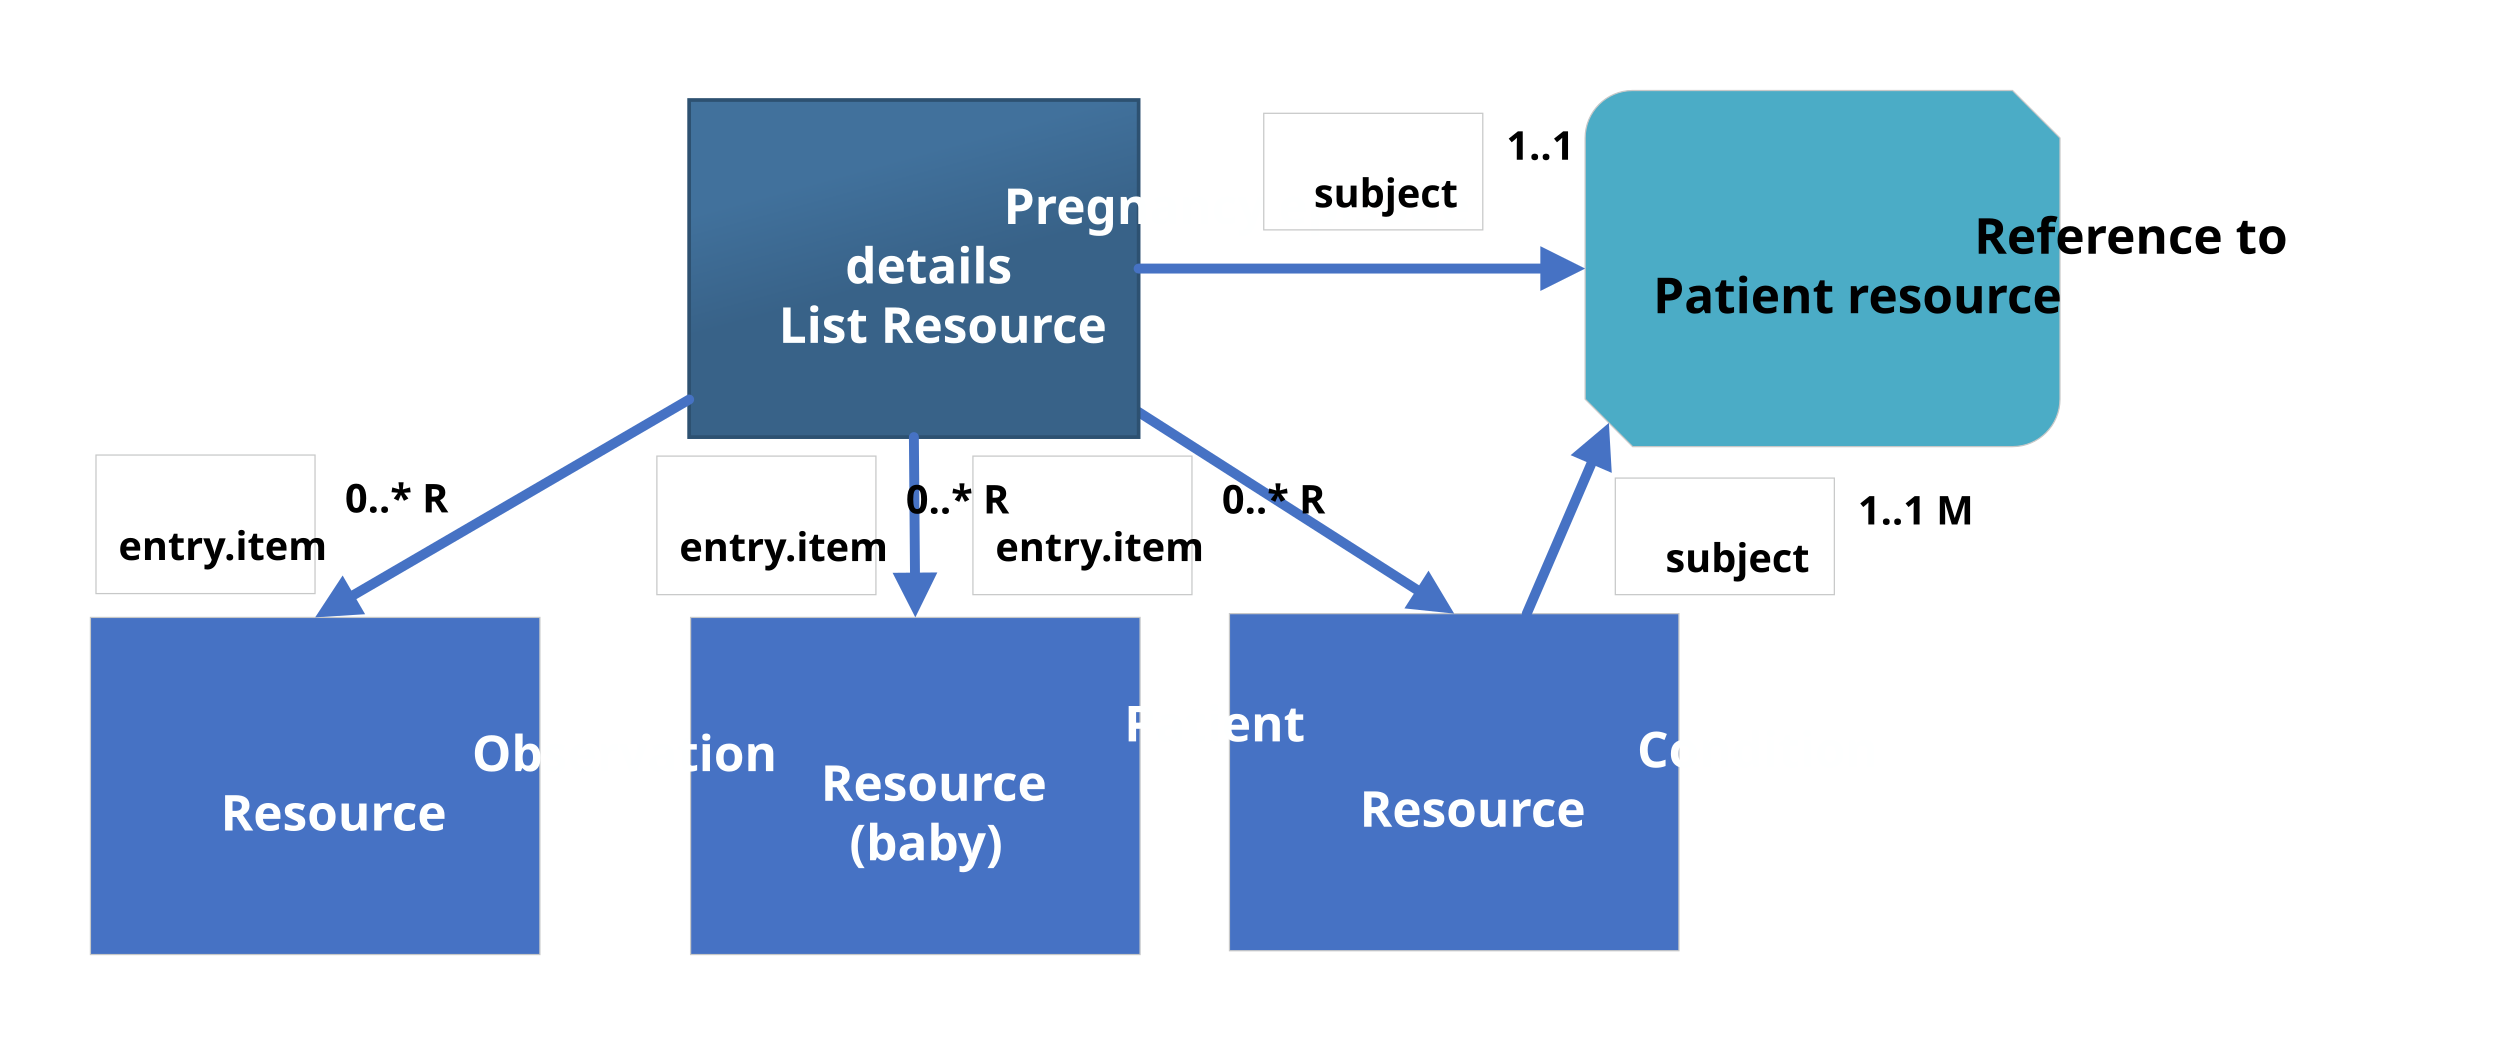
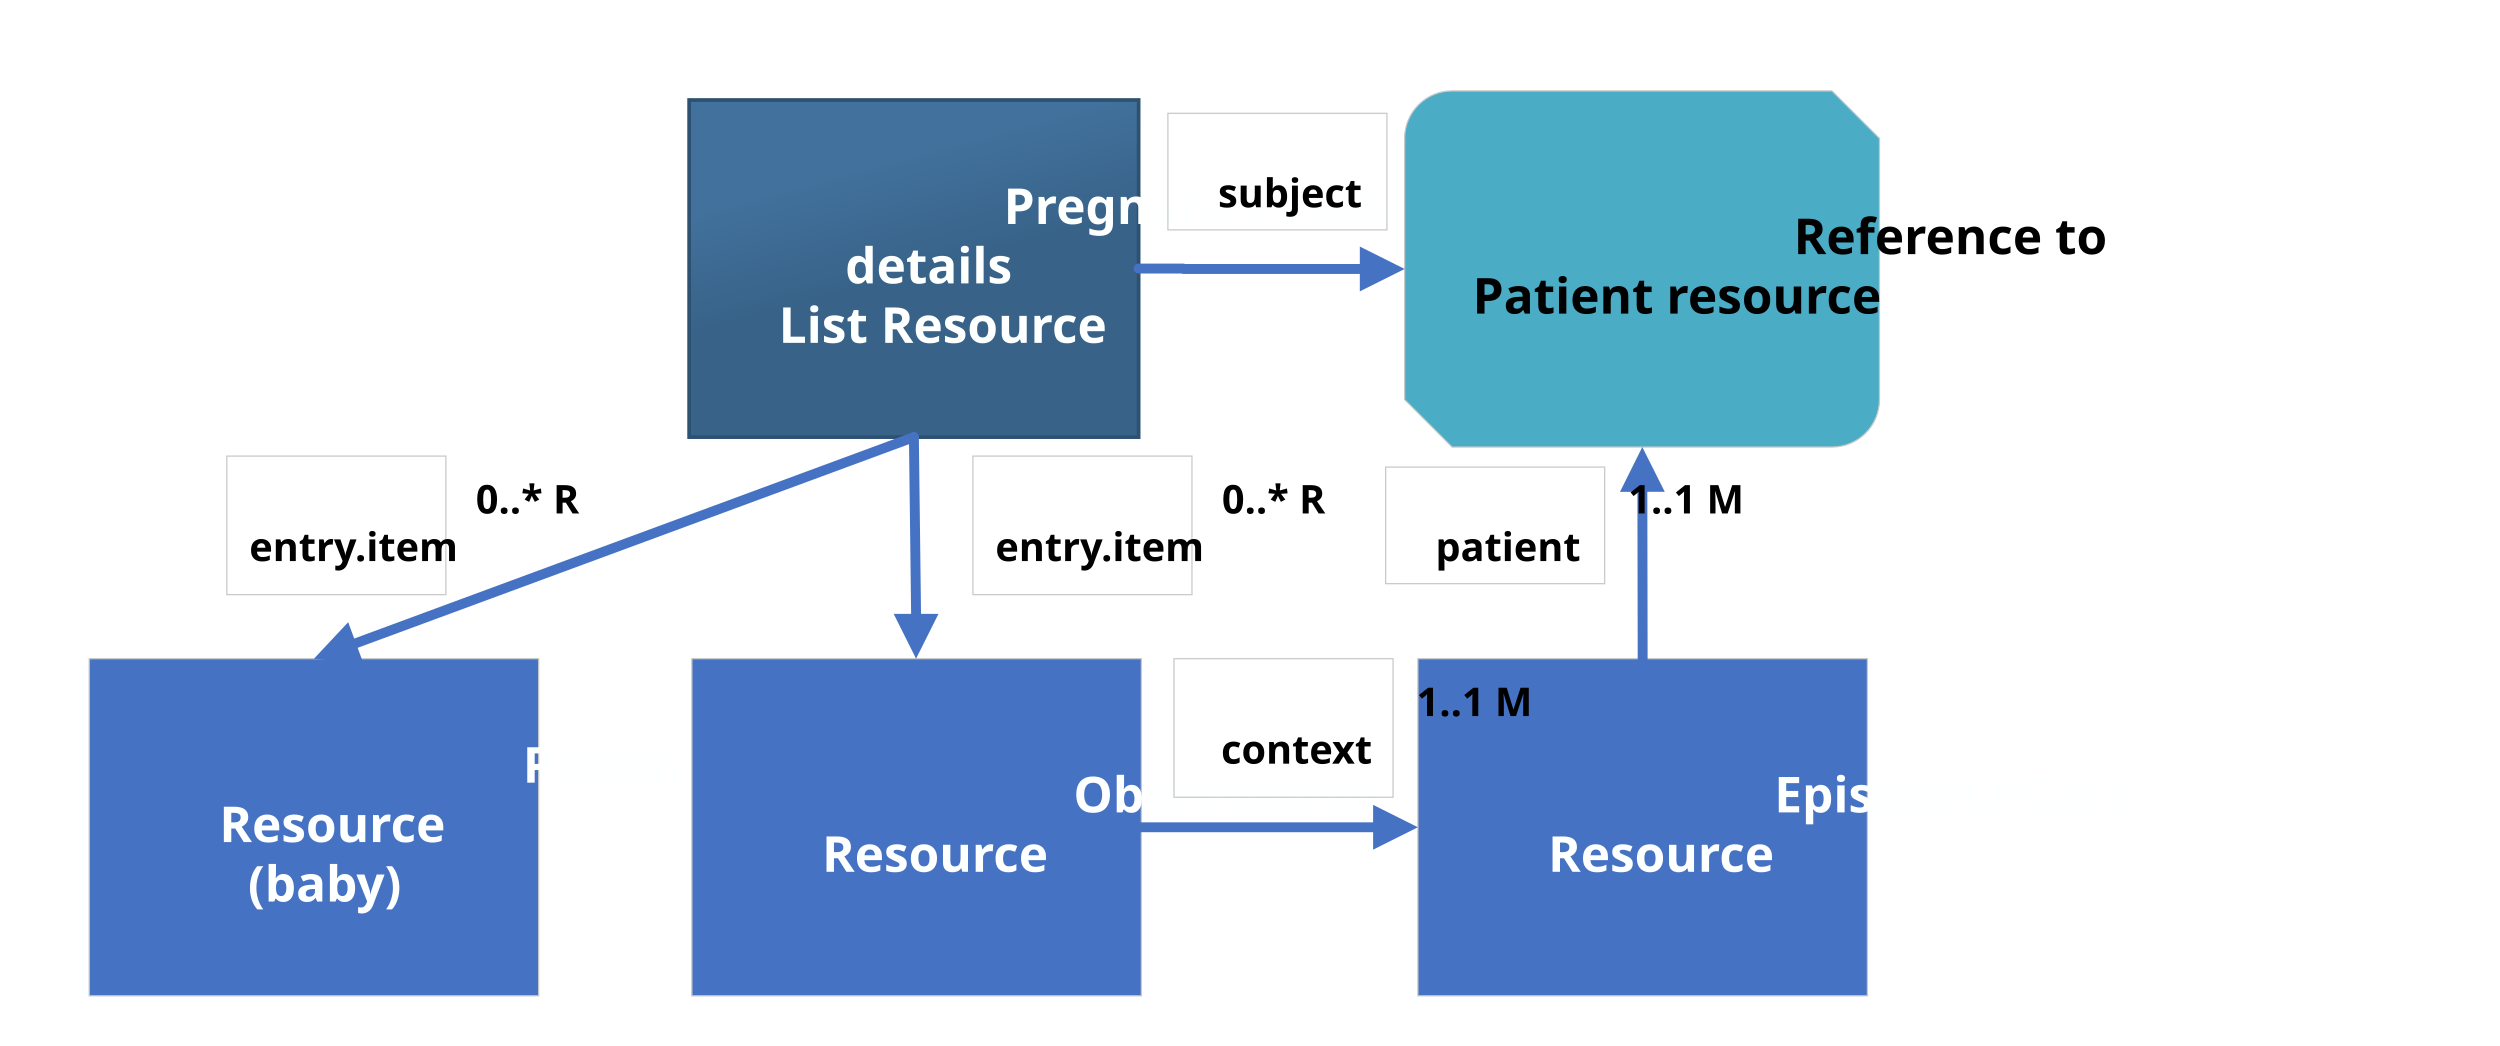
<svg xmlns="http://www.w3.org/2000/svg" xmlns:ns1="http://schemas.microsoft.com/visio/2003/SVGExtensions/" xmlns:xlink="http://www.w3.org/1999/xlink" width="7.007in" height="2.929in" viewBox="0 0 504.523 210.873" xml:space="preserve" color-interpolation-filters="sRGB" class="st13">
  <ns1:documentProperties ns1:langID="1033" ns1:metric="true" ns1:viewMarkup="false">
    <ns1:userDefs>
      <ns1:ud ns1:nameU="msvSubprocessMaster" ns1:prompt="" ns1:val="VT4(Rectangle)" />
      <ns1:ud ns1:nameU="msvNoAutoConnect" ns1:val="VT0(1):26" />
    </ns1:userDefs>
  </ns1:documentProperties>
  <style type="text/css">
	
		.st1 {fill:#4672c4;stroke:#c7c8c8;stroke-width:0.25}
		.st2 {fill:#feffff;font-family:Calibri;font-size:0.833em;font-weight:bold}
		.st3 {font-size:1em}
- 		.st4 {marker-end:url(#mrkr4-10);stroke:#4672c4;stroke-linecap:round;stroke-linejoin:round;stroke-width:2}
- 		.st5 {fill:#4672c4;fill-opacity:1;stroke:#4672c4;stroke-opacity:1;stroke-width:0.442}
- 		.st6 {fill:none;stroke:#c7c8c8;stroke-width:0.25}
- 		.st7 {fill:#000000;font-family:Calibri;font-size:0.667em;font-weight:bold}
- 		.st8 {fill:url(#grad0-18);stroke:#2d5171;stroke-width:0.75}
- 		.st9 {fill:#4672c4;fill-opacity:0;stroke:#c7c8c8;stroke-width:0.25}
- 		.st10 {fill:#4bacc6;stroke:#c7c8c8;stroke-width:0.25}
- 		.st11 {fill:#000000;font-family:Calibri;font-size:0.833em;font-weight:bold}
- 		.st12 {marker-start:url(#mrkr4-59);stroke:#4672c4;stroke-linecap:round;stroke-linejoin:round;stroke-width:2}
+ 		.st4 {fill:none;stroke:#c7c8c8;stroke-width:0.25}
+ 		.st5 {fill:#000000;font-family:Calibri;font-size:0.667em;font-weight:bold}
+ 		.st6 {fill:url(#grad0-12);stroke:#2d5171;stroke-width:0.75}
+ 		.st7 {fill:#4672c4;fill-opacity:0;stroke:#c7c8c8;stroke-width:0.25}
+ 		.st8 {fill:#4bacc6;stroke:#c7c8c8;stroke-width:0.25}
+ 		.st9 {fill:#000000;font-family:Calibri;font-size:0.833em;font-weight:bold}
+ 		.st10 {marker-end:url(#mrkr4-29);stroke:#4672c4;stroke-linecap:round;stroke-linejoin:round;stroke-width:2}
+ 		.st11 {fill:#4672c4;fill-opacity:1;stroke:#4672c4;stroke-opacity:1;stroke-width:0.442}
+ 		.st12 {marker-start:url(#mrkr4-54);stroke:#4672c4;stroke-linecap:round;stroke-linejoin:round;stroke-width:2}
		.st13 {fill:none;fill-rule:evenodd;font-size:12px;overflow:visible;stroke-linecap:square;stroke-miterlimit:3}
	
	</style>
  <defs id="Patterns_And_Gradients">
-     <linearGradient id="grad0-18" x1="0" y1="0" x2="1" y2="0" gradientTransform="rotate(250 0.5 0.5)">
+     <linearGradient id="grad0-12" x1="0" y1="0" x2="1" y2="0" gradientTransform="rotate(250 0.5 0.5)">
      <stop offset="0" stop-color="#386288" stop-opacity="1" />
      <stop offset="0.48" stop-color="#386288" stop-opacity="1" />
      <stop offset="0.82" stop-color="#41719c" stop-opacity="1" />
    </linearGradient>
  </defs>
  <defs id="Markers">
    <g id="lend4">
      <path d="M 2 1 L 0 0 L 2 -1 L 2 1 " style="stroke:none" />
    </g>
-     <marker id="mrkr4-10" class="st5" ns1:arrowType="4" ns1:arrowSize="2" ns1:setback="4.52" refX="-4.52" orient="auto" markerUnits="strokeWidth" overflow="visible">
+     <marker id="mrkr4-29" class="st11" ns1:arrowType="4" ns1:arrowSize="2" ns1:setback="4.52" refX="-4.52" orient="auto" markerUnits="strokeWidth" overflow="visible">
      <use xlink:href="#lend4" transform="scale(-2.26,-2.26) " />
    </marker>
-     <marker id="mrkr4-59" class="st5" ns1:arrowType="4" ns1:arrowSize="2" ns1:setback="4.34" refX="4.34" orient="auto" markerUnits="strokeWidth" overflow="visible">
+     <marker id="mrkr4-54" class="st11" ns1:arrowType="4" ns1:arrowSize="2" ns1:setback="4.34" refX="4.34" orient="auto" markerUnits="strokeWidth" overflow="visible">
      <use xlink:href="#lend4" transform="scale(2.26) " />
    </marker>
  </defs>
  <g ns1:mID="0" ns1:index="1" ns1:groupContext="foregroundPage">
    <ns1:userDefs>
      <ns1:ud ns1:nameU="msvThemeOrder" ns1:val="VT0(0):26" />
    </ns1:userDefs>
    <ns1:pageProperties ns1:drawingScale="0.0393701" ns1:pageScale="0.0393701" ns1:drawingUnits="24" ns1:shadowOffsetX="8.50394" ns1:shadowOffsetY="-8.50394" />
    <ns1:layer ns1:name="Connector" ns1:index="0" />
-     <a xlink:href="explore_pregnancy_episode.html#mapping-for-pregnancy-episode-details-condition" xlink:title="Condition resource">
-       <g id="shape3-1" ns1:mID="3" ns1:groupContext="shape" transform="translate(248.115,-19.0161)">
+     <a xlink:href="explore_pregnancy_episode.html#mapping-for-pregnancy-episode-details-episodeofcare" xlink:title="EpisodeOfCare resource">
+       <g id="shape3-1" ns1:mID="3" ns1:groupContext="shape" transform="translate(286.146,-9.92126)">
        <ns1:custProps>
          <ns1:cp ns1:nameU="Row_1" ns1:lbl="title" ns1:type="0" ns1:langID="2057" ns1:val="VT4(Bundle)" />
        </ns1:custProps>
        <ns1:userDefs>
          <ns1:ud ns1:nameU="visVersion" ns1:val="VT0(15):26" />
          <ns1:ud ns1:nameU="visAltText" ns1:val="VT4(Bundle)" />
        </ns1:userDefs>
        <ns1:textBlock ns1:margins="rect(4,4,4,4)" ns1:tabSpace="42.5197" />
        <ns1:textRect cx="45.354" cy="176.858" width="90.71" height="68.031" />
        <rect x="0" y="142.842" width="90.709" height="68.031" class="st1" />
-         <text x="25.09" y="173.86" class="st2" ns1:langID="2057">
-           <ns1:paragraph ns1:horizAlign="1" />
-           <ns1:tabList />Condition<ns1:newlineChar />
+         <text x="14.75" y="173.86" class="st2" ns1:langID="2057">
+           <ns1:paragraph ns1:horizAlign="1" />
+           <ns1:tabList />EpisodeOfCare<ns1:newlineChar />
          <tspan x="26.27" dy="1.2em" class="st3">Resource</tspan>
        </text>
      </g>
    </a>
-     <g id="shape4-5" ns1:mID="4" ns1:groupContext="shape" ns1:layerMember="0" transform="translate(229.785,-127.72)">
-       <ns1:userDefs>
-         <ns1:ud ns1:nameU="visVersion" ns1:val="VT0(15):26" />
-       </ns1:userDefs>
-       <path d="M0 210.87 L56.07 246.68" class="st4" />
-     </g>
-     <g id="shape7-11" ns1:mID="7" ns1:groupContext="shape" transform="translate(196.345,-90.8783)">
+     <g id="shape7-5" ns1:mID="7" ns1:groupContext="shape" transform="translate(196.345,-90.8783)">
      <ns1:textBlock ns1:margins="rect(4,4,4,4)" ns1:tabSpace="42.5197" />
      <ns1:textRect cx="22.102" cy="196.893" width="44.21" height="27.961" />
-       <rect x="0" y="182.912" width="44.204" height="27.961" class="st6" />
-       <text x="12.79" y="194.49" class="st7" ns1:langID="1033">
+       <rect x="0" y="182.912" width="44.204" height="27.961" class="st4" />
+       <text x="12.79" y="194.49" class="st5" ns1:langID="1033">
        <ns1:paragraph ns1:horizAlign="1" />
        <ns1:tabList />0..* R<ns1:newlineChar />
        <tspan x="4.53" dy="1.2em" class="st3">entry.item </tspan>
      </text>
    </g>
    <a xlink:href="explore_pregnancy_episode.html#mapping-for-pregnancy-episode-details-list" xlink:title="Pregnancy episode details List resource">
-       <g id="shape8-15" ns1:mID="8" ns1:groupContext="shape" transform="translate(139.076,-122.67)">
-         <ns1:custProps>
-           <ns1:cp ns1:nameU="Row_1" ns1:lbl="title" ns1:type="0" ns1:langID="2057" ns1:val="VT4(Bundle)" />
-         </ns1:custProps>
-         <ns1:userDefs>
-           <ns1:ud ns1:nameU="visVersion" ns1:val="VT0(15):26" />
-           <ns1:ud ns1:nameU="visAltText" ns1:val="VT4(Bundle)" />
-         </ns1:userDefs>
-         <ns1:textBlock ns1:margins="rect(4,4,4,4)" ns1:tabSpace="42.5197" />
-         <ns1:textRect cx="45.354" cy="176.858" width="90.71" height="68.031" />
-         <rect x="0" y="142.842" width="90.709" height="68.031" class="st8" />
+       <g id="shape8-9" ns1:mID="8" ns1:groupContext="shape" transform="translate(139.076,-122.67)">
+         <ns1:custProps>
+           <ns1:cp ns1:nameU="Row_1" ns1:lbl="title" ns1:type="0" ns1:langID="2057" ns1:val="VT4(Bundle)" />
+         </ns1:custProps>
+         <ns1:userDefs>
+           <ns1:ud ns1:nameU="visVersion" ns1:val="VT0(15):26" />
+           <ns1:ud ns1:nameU="visAltText" ns1:val="VT4(Bundle)" />
+         </ns1:userDefs>
+         <ns1:textBlock ns1:margins="rect(4,4,4,4)" ns1:tabSpace="42.5197" />
+         <ns1:textRect cx="45.354" cy="176.858" width="90.71" height="68.031" />
+         <rect x="0" y="142.842" width="90.709" height="68.031" class="st6" />
        <text x="6.29" y="167.86" class="st2" ns1:langID="2057">
          <ns1:paragraph ns1:horizAlign="1" />
          <ns1:tabList />Pregnancy episode <tspan x="31.5" dy="1.2em" class="st3">details<ns1:newlineChar />
          </tspan>
          <tspan x="18.07" dy="1.2em" class="st3">List Resource</tspan>
        </text>
      </g>
    </a>
-     <g id="shape9-22" ns1:mID="9" ns1:groupContext="shape" transform="translate(255.037,-164.493)">
+     <g id="shape9-16" ns1:mID="9" ns1:groupContext="shape" transform="translate(235.692,-164.493)">
      <ns1:textBlock ns1:margins="rect(4,4,4,4)" ns1:tabSpace="42.5197" />
      <ns1:textRect cx="22.102" cy="199.109" width="44.21" height="23.528" />
-       <rect x="0" y="187.346" width="44.204" height="23.528" class="st9" />
-       <text x="11.51" y="196.71" class="st7" ns1:langID="1033">
+       <rect x="0" y="187.346" width="44.204" height="23.528" class="st7" />
+       <text x="11.51" y="196.71" class="st5" ns1:langID="1033">
        <ns1:paragraph ns1:horizAlign="1" />
        <ns1:tabList />1..1 M<ns1:newlineChar />
        <tspan x="10.12" dy="1.2em" class="st3">subject</tspan>
      </text>
    </g>
    <a xlink:href="explore_pregnancy_episode.html#patient-reference" xlink:title="Reference to Patient resource">
-       <g id="shape10-26" ns1:mID="10" ns1:groupContext="shape" transform="translate(319.896,-120.748)">
+       <g id="shape10-20" ns1:mID="10" ns1:groupContext="shape" transform="translate(283.465,-120.664)">
        <ns1:userDefs>
          <ns1:ud ns1:nameU="CTypeTopLeftSnip" ns1:prompt="" ns1:val="VT0(0):5" />
          <ns1:ud ns1:nameU="CTypeTopRightSnip" ns1:prompt="" ns1:val="VT0(1):5" />
          <ns1:ud ns1:nameU="CTypeBotLeftSnip" ns1:prompt="" ns1:val="VT0(1):5" />
          <ns1:ud ns1:nameU="CTypeBotRightSnip" ns1:prompt="" ns1:val="VT0(0):5" />
          <ns1:ud ns1:nameU="CornerLockHoriz" ns1:prompt="" ns1:val="VT0(0):5" />
          <ns1:ud ns1:nameU="CornerLockVert" ns1:prompt="" ns1:val="VT0(0):5" />
          <ns1:ud ns1:nameU="CornerLockDiag" ns1:prompt="" ns1:val="VT0(0):5" />
          <ns1:ud ns1:nameU="TopLeftOffset" ns1:prompt="" ns1:val="VT0(0.15748031496063):24" />
          <ns1:ud ns1:nameU="TopRightOffset" ns1:prompt="" ns1:val="VT0(0.15748031496063):24" />
          <ns1:ud ns1:nameU="BotLeftOffset" ns1:prompt="" ns1:val="VT0(0.15748031496063):24" />
          <ns1:ud ns1:nameU="BotRightOffset" ns1:prompt="" ns1:val="VT0(0.15748031496063):24" />
          <ns1:ud ns1:nameU="visVersion" ns1:prompt="" ns1:val="VT0(15):26" />
          <ns1:ud ns1:nameU="TopLeftOffset" ns1:prompt="" ns1:val="VT0(0.13310171124648):1" />
          <ns1:ud ns1:nameU="TopRightOffset" ns1:prompt="" ns1:val="VT0(0.13310171124649):1" />
          <ns1:ud ns1:nameU="BotLeftOffset" ns1:prompt="" ns1:val="VT0(0.13310171124648):1" />
          <ns1:ud ns1:nameU="BotRightOffset" ns1:prompt="" ns1:val="VT0(0.13310171124649):1" />
        </ns1:userDefs>
        <ns1:textBlock ns1:margins="rect(4,4,4,4)" ns1:tabSpace="42.5197" />
        <ns1:textRect cx="47.917" cy="174.936" width="95.84" height="71.875" />
-         <path d="M9.58 210.87 L86.25 210.87 A9.583 9.583 -180 0 0 95.83 201.29 L95.83 148.58 L86.25 139 L9.58 139 A9.583         9.583 -180 0 0 0 148.58 L0 201.29 L9.58 210.87 Z" class="st10" />
-         <text x="21.35" y="171.94" class="st11" ns1:langID="2057">
+         <path d="M9.58 210.87 L86.25 210.87 A9.583 9.583 -180 0 0 95.83 201.29 L95.83 148.58 L86.25 139 L9.58 139 A9.583         9.583 -180 0 0 0 148.58 L0 201.29 L9.58 210.87 Z" class="st8" />
+         <text x="21.35" y="171.94" class="st9" ns1:langID="2057">
          <ns1:paragraph ns1:horizAlign="1" />
          <ns1:tabList />Reference to <ns1:newlineChar />
          <tspan x="13.72" dy="1.2em" class="st3">Patient resource </tspan>
        </text>
      </g>
    </a>
-     <g id="shape11-30" ns1:mID="11" ns1:groupContext="shape" ns1:layerMember="0" transform="translate(229.785,-163.772)">
-       <ns1:userDefs>
-         <ns1:ud ns1:nameU="visVersion" ns1:val="VT0(15):26" />
-       </ns1:userDefs>
-       <path d="M0 217.96 L81.07 217.96" class="st4" />
-     </g>
-     <g id="shape12-35" ns1:mID="12" ns1:groupContext="shape" ns1:layerMember="0" transform="translate(308.115,-87.0476)">
-       <ns1:userDefs>
-         <ns1:ud ns1:nameU="visVersion" ns1:val="VT0(15):26" />
-       </ns1:userDefs>
-       <path d="M0 210.87 L13 180.68" class="st4" />
+     <g id="shape11-24" ns1:mID="11" ns1:groupContext="shape" ns1:layerMember="0" transform="translate(229.785,-163.73)">
+       <ns1:userDefs>
+         <ns1:ud ns1:nameU="visVersion" ns1:val="VT0(15):26" />
+       </ns1:userDefs>
+       <path d="M0 217.92 L9 217.92 L9 218 L44.64 218" class="st10" />
+     </g>
+     <g id="shape12-30" ns1:mID="12" ns1:groupContext="shape" ns1:layerMember="0" transform="translate(338.555,-77.9528)">
+       <ns1:userDefs>
+         <ns1:ud ns1:nameU="visVersion" ns1:val="VT0(15):26" />
+       </ns1:userDefs>
+       <path d="M-7.05 210.87 L-7.11 177.2" class="st10" />
    </g>
    <a xlink:href="explore_pregnancy_episode.html#mapping-for-pregnancy-episode-details-baby-patient" xlink:title="Patient resource">
-       <g id="shape17-40" ns1:mID="17" ns1:groupContext="shape" transform="translate(139.368,-18.25)">
+       <g id="shape17-35" ns1:mID="17" ns1:groupContext="shape" transform="translate(18,-9.92126)">
        <ns1:custProps>
          <ns1:cp ns1:nameU="Row_1" ns1:lbl="title" ns1:type="0" ns1:langID="2057" ns1:val="VT4(Bundle)" />
        </ns1:custProps>
        <ns1:userDefs>
          <ns1:ud ns1:nameU="visVersion" ns1:val="VT0(15):26" />
          <ns1:ud ns1:nameU="visAltText" ns1:val="VT4(Bundle)" />
        </ns1:userDefs>
        <ns1:textBlock ns1:margins="rect(4,4,4,4)" ns1:tabSpace="42.5197" />
        <ns1:textRect cx="45.354" cy="176.858" width="90.71" height="68.031" />
        <rect x="0" y="142.842" width="90.709" height="68.031" class="st1" />
        <text x="30.33" y="167.86" class="st2" ns1:langID="2057">
          <ns1:paragraph ns1:horizAlign="1" />
          <ns1:tabList />Patient<ns1:newlineChar />
          <tspan x="26.27" dy="1.2em" class="st3">Resource<ns1:newlineChar />
          </tspan>
          <tspan x="32.04" dy="1.2em" class="st3">(baby)</tspan>
        </text>
      </g>
    </a>
-     <g id="shape18-45" ns1:mID="18" ns1:groupContext="shape" ns1:layerMember="0" transform="translate(177.49,-122.67)">
-       <ns1:userDefs>
-         <ns1:ud ns1:nameU="visVersion" ns1:val="VT0(15):26" />
-       </ns1:userDefs>
-       <path d="M6.94 210.87 L7.16 238.22" class="st4" />
+     <g id="shape18-40" ns1:mID="18" ns1:groupContext="shape" ns1:layerMember="0" transform="translate(184.43,-122.67)">
+       <ns1:userDefs>
+         <ns1:ud ns1:nameU="visVersion" ns1:val="VT0(15):26" />
+       </ns1:userDefs>
+       <path d="M0 210.87 L-112.6 252.46" class="st10" />
    </g>
    <a xlink:href="explore_pregnancy_episode.html#mapping-for-pregnancy-episode-details-observation" xlink:title="Observation resource">
-       <g id="shape20-50" ns1:mID="20" ns1:groupContext="shape" transform="translate(18.25,-18.25)">
+       <g id="shape20-45" ns1:mID="20" ns1:groupContext="shape" transform="translate(139.625,-9.92126)">
        <ns1:custProps>
          <ns1:cp ns1:nameU="Row_1" ns1:lbl="title" ns1:type="0" ns1:langID="2057" ns1:val="VT4(Bundle)" />
        </ns1:custProps>
        <ns1:userDefs>
          <ns1:ud ns1:nameU="visVersion" ns1:val="VT0(15):26" />
          <ns1:ud ns1:nameU="visAltText" ns1:val="VT4(Bundle)" />
        </ns1:userDefs>
        <ns1:textBlock ns1:margins="rect(4,4,4,4)" ns1:tabSpace="42.5197" />
        <ns1:textRect cx="45.354" cy="176.858" width="90.71" height="68.031" />
        <rect x="0" y="142.842" width="90.709" height="68.031" class="st1" />
        <text x="19.83" y="173.86" class="st2" ns1:langID="2057">
          <ns1:paragraph ns1:horizAlign="1" />
          <ns1:tabList />Observation<ns1:newlineChar />
          <tspan x="26.27" dy="1.2em" class="st3">Resource</tspan>
        </text>
      </g>
    </a>
-     <g id="shape21-54" ns1:mID="21" ns1:groupContext="shape" ns1:layerMember="0" transform="translate(63.6043,-86.2815)">
-       <ns1:userDefs>
-         <ns1:ud ns1:nameU="visVersion" ns1:val="VT0(15):26" />
-       </ns1:userDefs>
-       <path d="M7.5 206.5 L7.81 206.32 L75.47 166.9" class="st12" />
-     </g>
-     <g id="shape24-60" ns1:mID="24" ns1:groupContext="shape" transform="translate(132.565,-90.8783)">
+     <g id="shape21-49" ns1:mID="21" ns1:groupContext="shape" ns1:layerMember="0" transform="translate(191.792,-77.9528)">
+       <ns1:userDefs>
+         <ns1:ud ns1:nameU="visVersion" ns1:val="VT0(15):26" />
+       </ns1:userDefs>
+       <path d="M-6.92 202.19 L-6.92 201.83 L-7.36 166.16" class="st12" />
+     </g>
+     <g id="shape24-55" ns1:mID="24" ns1:groupContext="shape" transform="translate(236.923,-49.9917)">
      <ns1:textBlock ns1:margins="rect(4,4,4,4)" ns1:tabSpace="42.5197" />
      <ns1:textRect cx="22.102" cy="196.893" width="44.21" height="27.961" />
-       <rect x="0" y="182.912" width="44.204" height="27.961" class="st6" />
-       <text x="12.79" y="194.49" class="st7" ns1:langID="1033">
+       <rect x="0" y="182.912" width="44.204" height="27.961" class="st4" />
+       <text x="11.51" y="194.49" class="st5" ns1:langID="2057">
+         <ns1:paragraph ns1:horizAlign="1" />
+         <ns1:tabList />1<tspan class="st3" ns1:langID="1033">..</tspan>1<tspan class="st3" ns1:langID="1033"> </tspan>M<ns1:newlineChar />
+         <tspan x="9.51" dy="1.2em" class="st3">context</tspan>
+       </text>
+     </g>
+     <g id="shape25-61" ns1:mID="25" ns1:groupContext="shape" transform="translate(279.634,-93.0951)">
+       <ns1:textBlock ns1:margins="rect(4,4,4,4)" ns1:tabSpace="42.5197" />
+       <ns1:textRect cx="22.102" cy="199.109" width="44.21" height="23.528" />
+       <rect x="0" y="187.346" width="44.204" height="23.528" class="st7" />
+       <text x="11.51" y="196.71" class="st5" ns1:langID="1033">
+         <ns1:paragraph ns1:horizAlign="1" />
+         <ns1:tabList />1..1 M<ns1:newlineChar />
+         <tspan x="10.06" dy="1.2em" class="st3" ns1:langID="2057">patient</tspan>
+       </text>
+     </g>
+     <g id="shape26-65" ns1:mID="26" ns1:groupContext="shape" transform="translate(45.7757,-90.8783)">
+       <ns1:textBlock ns1:margins="rect(4,4,4,4)" ns1:tabSpace="42.5197" />
+       <ns1:textRect cx="22.102" cy="196.893" width="44.21" height="27.961" />
+       <rect x="0" y="182.912" width="44.204" height="27.961" class="st4" />
+       <text x="12.79" y="194.49" class="st5" ns1:langID="1033">
        <ns1:paragraph ns1:horizAlign="1" />
        <ns1:tabList />0..* R<ns1:newlineChar />
        <tspan x="4.53" dy="1.2em" class="st3">entry.item </tspan>
      </text>
    </g>
-     <g id="shape25-64" ns1:mID="25" ns1:groupContext="shape" transform="translate(325.984,-90.8783)">
-       <ns1:textBlock ns1:margins="rect(4,4,4,4)" ns1:tabSpace="42.5197" />
-       <ns1:textRect cx="22.102" cy="199.109" width="44.21" height="23.528" />
-       <rect x="0" y="187.346" width="44.204" height="23.528" class="st9" />
-       <text x="11.51" y="196.71" class="st7" ns1:langID="1033">
-         <ns1:paragraph ns1:horizAlign="1" />
-         <ns1:tabList />1..1 M<ns1:newlineChar />
-         <tspan x="10.12" dy="1.2em" class="st3">subject</tspan>
-       </text>
-     </g>
-     <g id="shape26-68" ns1:mID="26" ns1:groupContext="shape" transform="translate(19.3711,-91.0934)">
-       <ns1:textBlock ns1:margins="rect(4,4,4,4)" ns1:tabSpace="42.5197" />
-       <ns1:textRect cx="22.102" cy="196.893" width="44.21" height="27.961" />
-       <rect x="0" y="182.912" width="44.204" height="27.961" class="st6" />
-       <text x="12.79" y="194.49" class="st7" ns1:langID="1033">
-         <ns1:paragraph ns1:horizAlign="1" />
-         <ns1:tabList />0..* R<ns1:newlineChar />
-         <tspan x="4.53" dy="1.2em" class="st3">entry.item </tspan>
-       </text>
+     <g id="shape27-69" ns1:mID="27" ns1:groupContext="shape" ns1:layerMember="0" transform="translate(286.146,-51.0236)">
+       <ns1:userDefs>
+         <ns1:ud ns1:nameU="visVersion" ns1:val="VT0(15):26" />
+       </ns1:userDefs>
+       <path d="M-8.68 217.96 L-9.04 217.96 L-55.81 217.96" class="st12" />
    </g>
  </g>
</svg>
